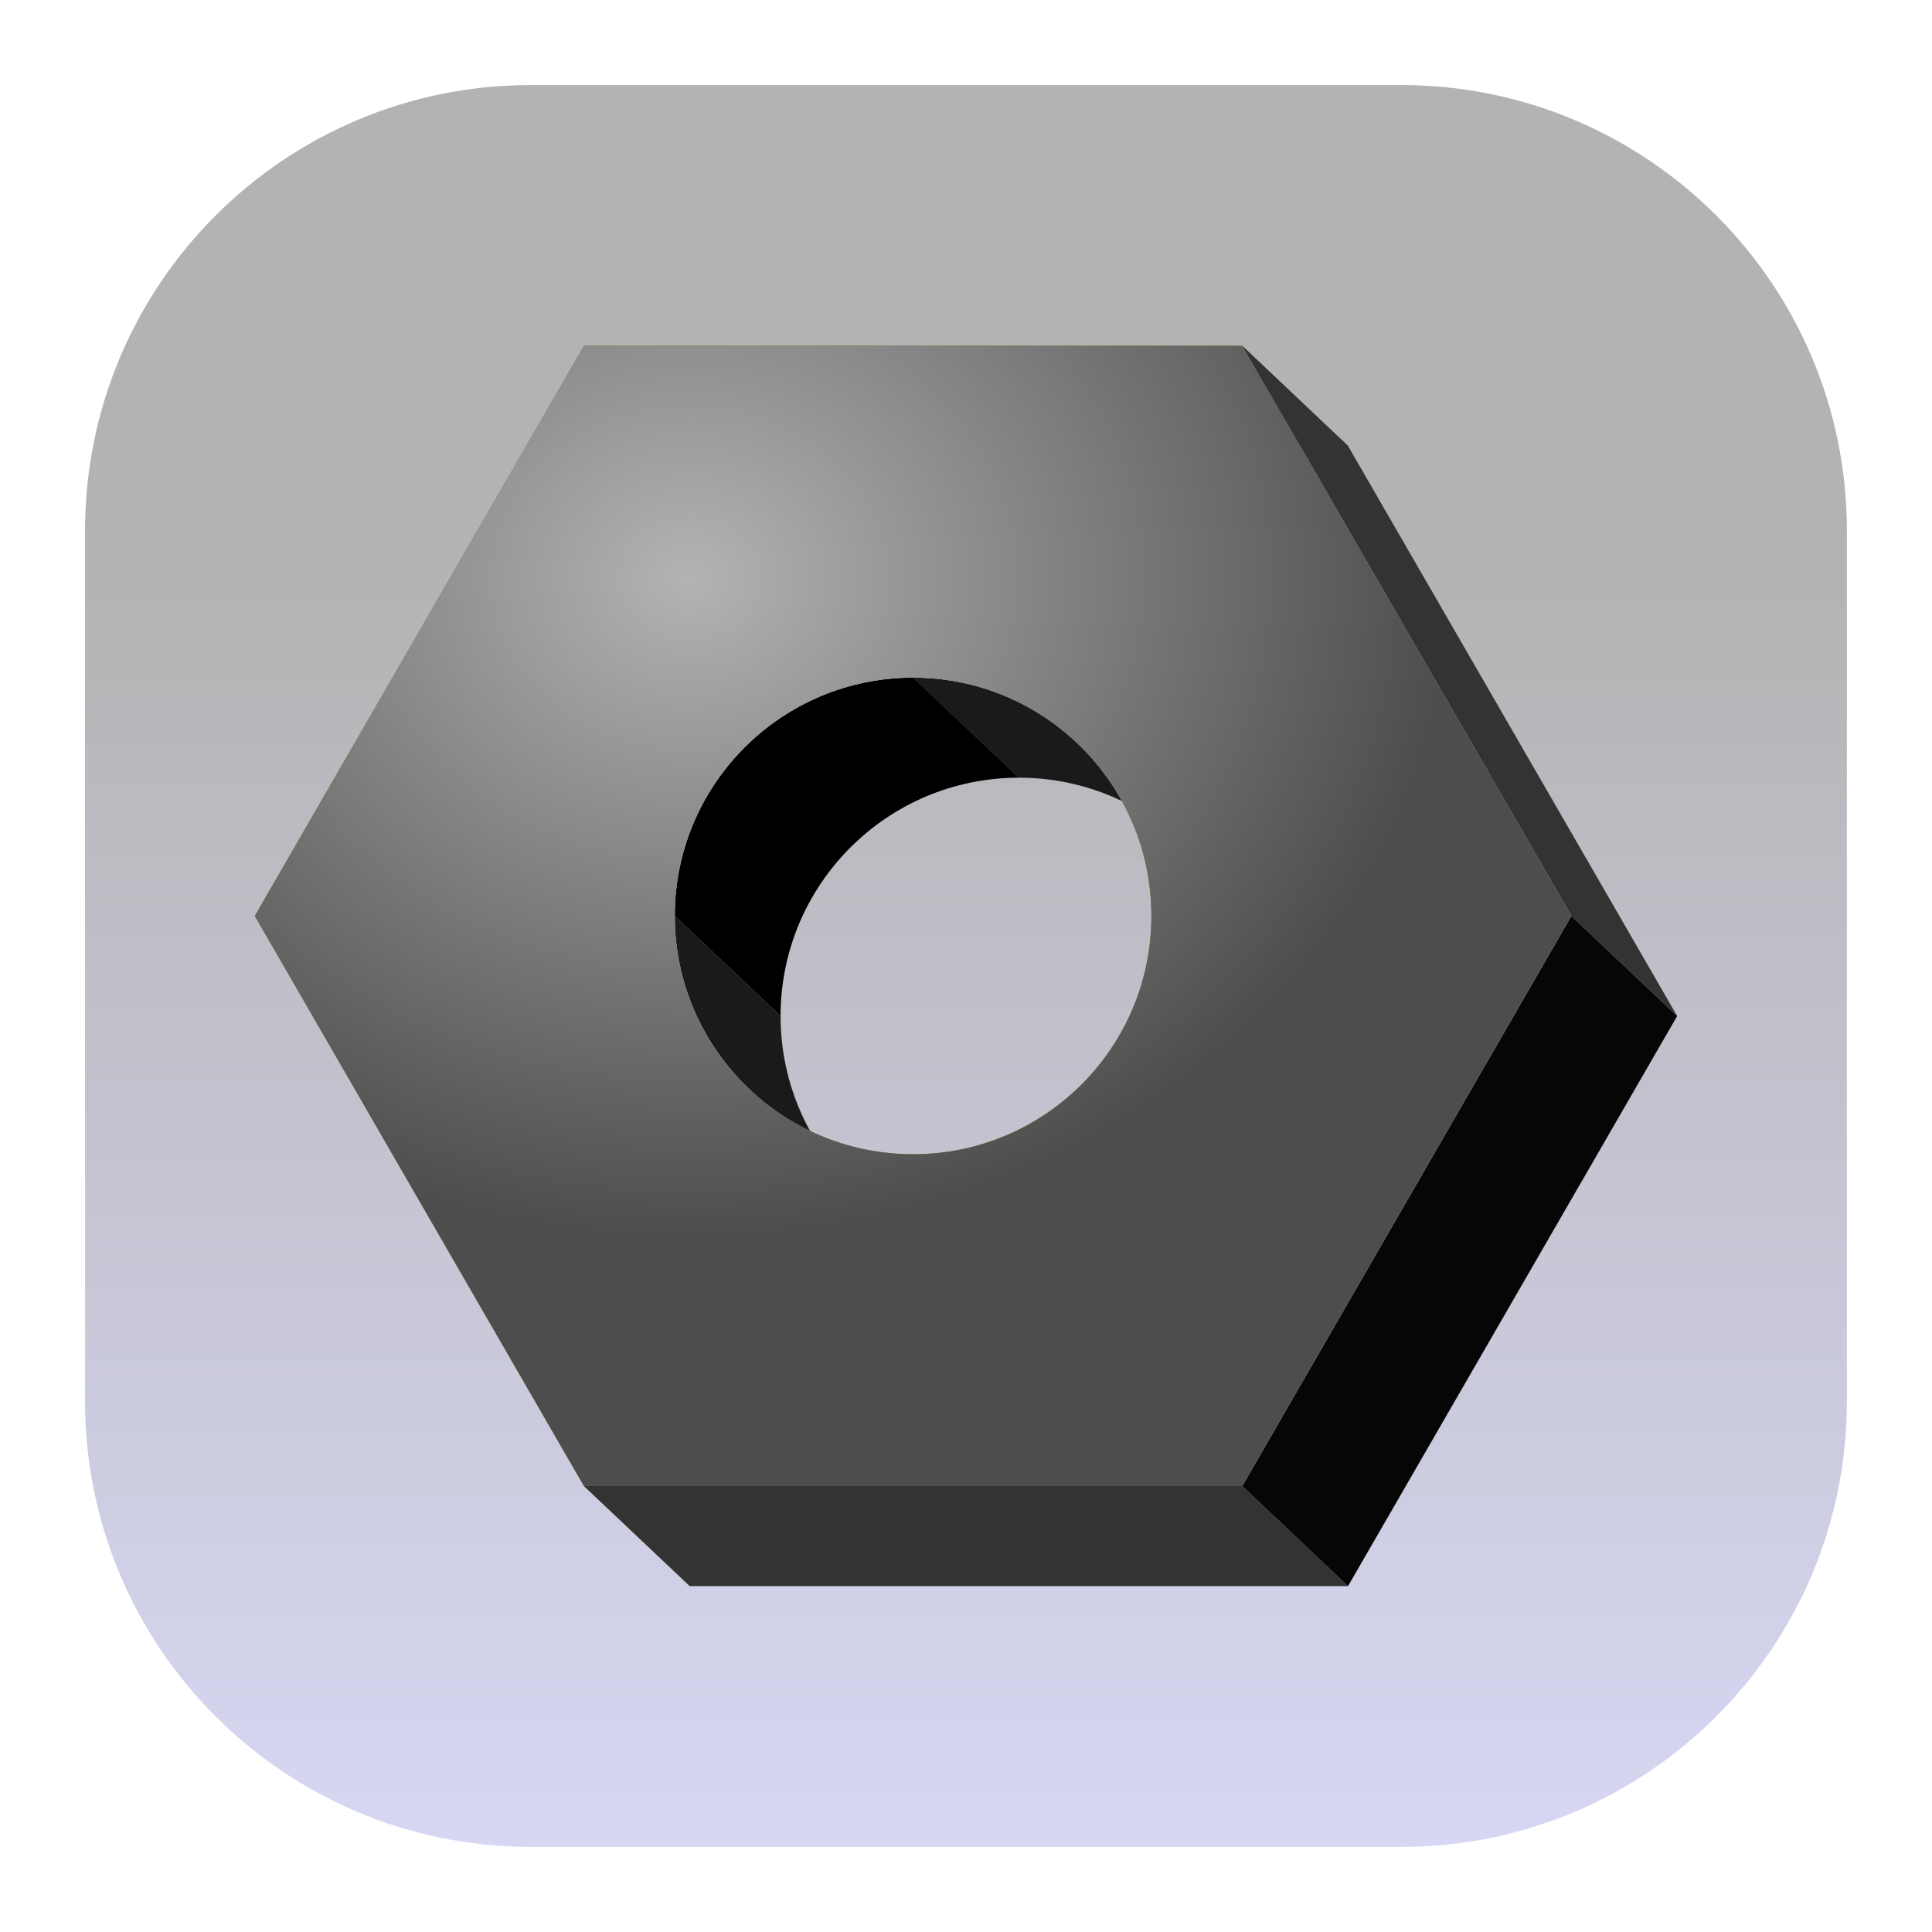
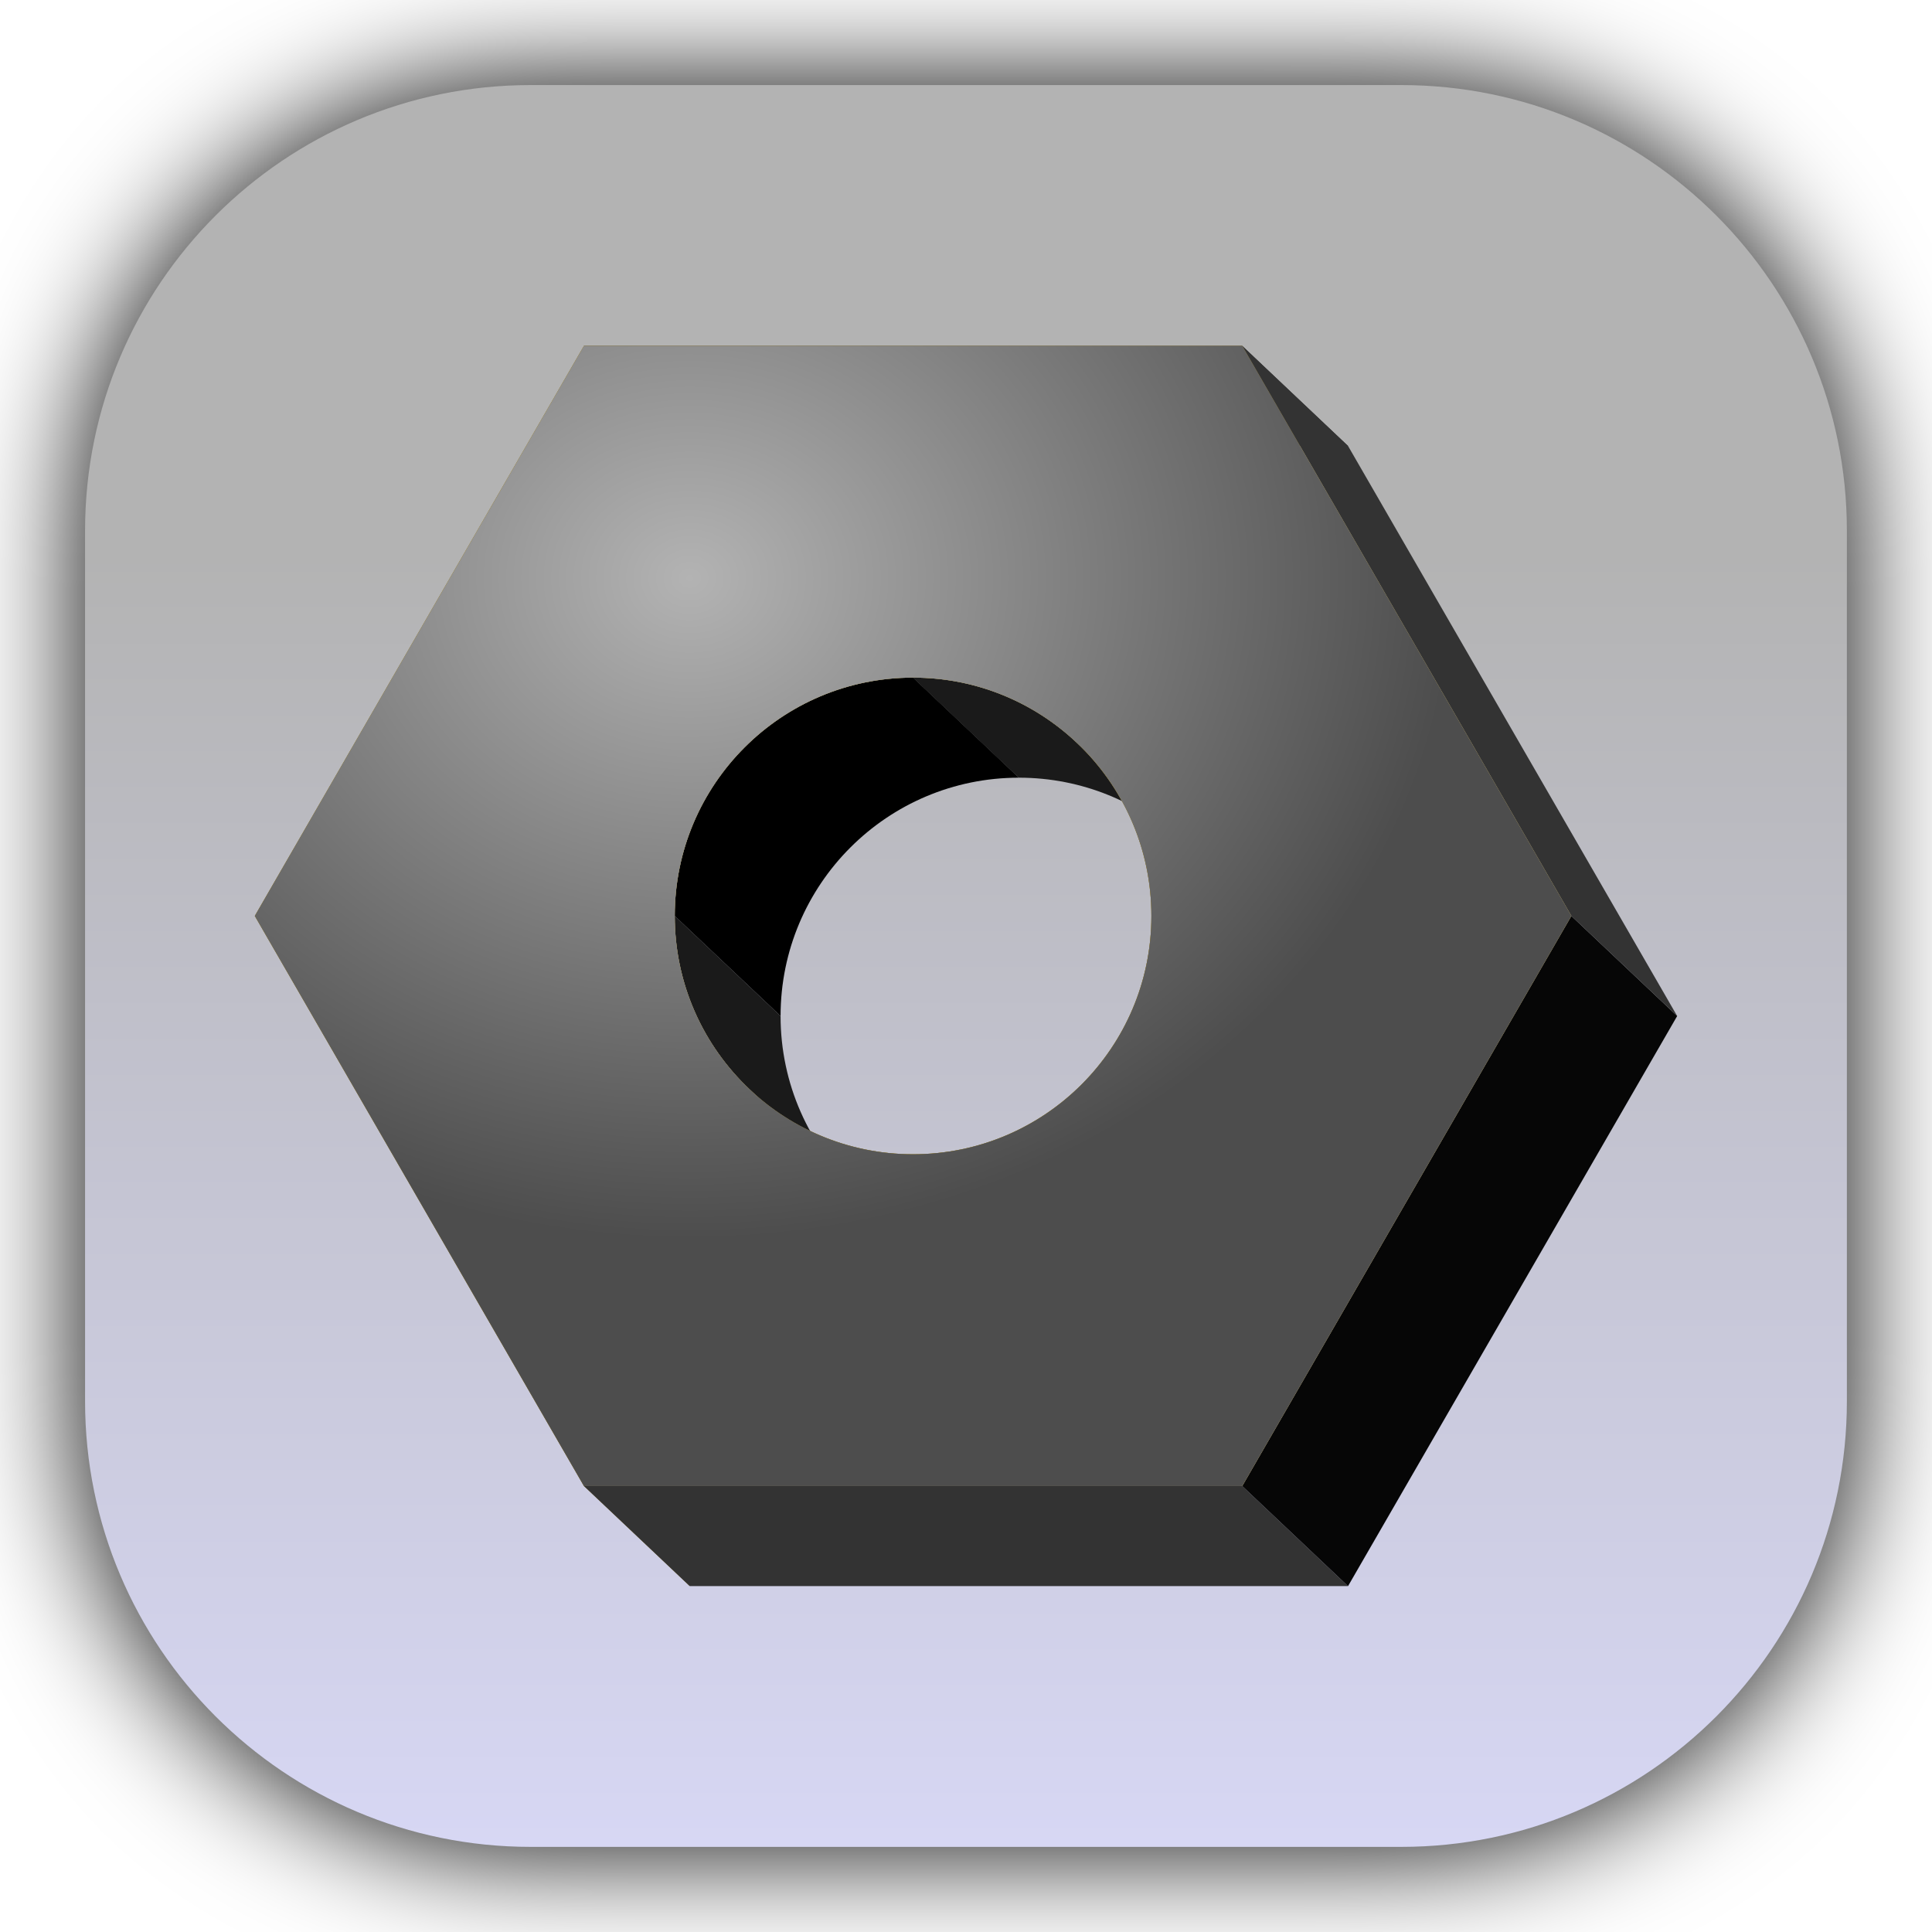
- <svg xmlns="http://www.w3.org/2000/svg" xmlns:xlink="http://www.w3.org/1999/xlink" id="svg6" version="1.1" viewBox="0 0 33.867 33.867" height="128" width="128">
+ <svg xmlns="http://www.w3.org/2000/svg" xmlns:xlink="http://www.w3.org/1999/xlink" width="128" height="128" viewBox="0 0 33.867 33.867" version="1.1" id="svg6">
  <defs id="defs2">
    <linearGradient id="linearGradient890">
-       <stop style="stop-color:#b3b3b3;stop-opacity:1" offset="0" id="stop886" />
-       <stop style="stop-color:#4d4d4d;stop-opacity:1" offset="1" id="stop888" />
+       <stop id="stop886" offset="0" style="stop-color:#b3b3b3;stop-opacity:1" />
+       <stop id="stop888" offset="1" style="stop-color:#4d4d4d;stop-opacity:1" />
    </linearGradient>
    <linearGradient id="linearGradient2462">
-       <stop id="stop2460" offset="0" style="stop-color:#cccccc;stop-opacity:1" />
-       <stop id="stop2458" offset="1" style="stop-color:#1a1a1a;stop-opacity:1;" />
+       <stop style="stop-color:#cccccc;stop-opacity:1" offset="0" id="stop2460" />
+       <stop style="stop-color:#1a1a1a;stop-opacity:1;" offset="1" id="stop2458" />
    </linearGradient>
    <linearGradient id="linearGradient863">
-       <stop style="stop-color:#d7d7f4;stop-opacity:1" offset="0" id="stop859" />
-       <stop style="stop-color:#b3b3b3;stop-opacity:1" offset="1" id="stop861" />
+       <stop id="stop859" offset="0" style="stop-color:#d7d7f4;stop-opacity:1" />
+       <stop id="stop861" offset="1" style="stop-color:#b3b3b3;stop-opacity:1" />
    </linearGradient>
    <linearGradient id="linearGradient904">
-       <stop style="stop-color:#d45500;stop-opacity:1;" offset="0" id="stop900" />
-       <stop style="stop-color:#de87aa;stop-opacity:1" offset="1" id="stop902" />
+       <stop id="stop900" offset="0" style="stop-color:#d45500;stop-opacity:1;" />
+       <stop id="stop902" offset="1" style="stop-color:#de87aa;stop-opacity:1" />
    </linearGradient>
-     <linearGradient id="lgrad" x1="32" y1="32" x2="32" y2="992" gradientUnits="userSpaceOnUse" gradientTransform="translate(0,-896)">
-       <stop offset="0%" stop-color="#f8f8f8" id="stop2" />
-       <stop offset="100%" stop-color="#ccc" id="stop4" />
+     <linearGradient gradientTransform="translate(0,-896)" gradientUnits="userSpaceOnUse" y2="992" x2="32" y1="32" x1="32" id="lgrad">
+       <stop id="stop2" stop-color="#f8f8f8" offset="0%" />
+       <stop id="stop4" stop-color="#ccc" offset="100%" />
    </linearGradient>
-     <radialGradient id="rgrad" x1="0%" y1="0%" x2="0%" y2="100%" fx="512" fy="494.4" cx="512" cy="512" r="440" gradientUnits="userSpaceOnUse" gradientTransform="translate(0,-896)">
-       <stop offset="0%" stop-color="#00f0ff" id="stop7" />
-       <stop offset="100%" stop-color="#0070e0" id="stop9" />
+     <radialGradient gradientTransform="translate(0,-896)" gradientUnits="userSpaceOnUse" r="440" cy="512" cx="512" fy="494.4" fx="512" y2="100%" x2="0%" y1="0%" x1="0%" id="rgrad">
+       <stop id="stop7" stop-color="#00f0ff" offset="0%" />
+       <stop id="stop9" stop-color="#0070e0" offset="100%" />
    </radialGradient>
-     <radialGradient gradientTransform="matrix(0.03099337,0,0,0.03032562,85.19887,42.9853)" gradientUnits="userSpaceOnUse" r="440" cy="306.181" cx="523.576" fy="306.181" fx="523.576" y2="100%" x2="0%" y1="0%" x1="0%" id="rgrad-3">
-       <stop style="stop-color:#03d7e4;stop-opacity:1" id="stop7-6" stop-color="#00f0ff" offset="0%" />
-       <stop id="stop9-7" stop-color="#0070e0" offset="100%" />
+     <radialGradient id="rgrad-3" x1="0%" y1="0%" x2="0%" y2="100%" fx="523.576" fy="306.181" cx="523.576" cy="306.181" r="440" gradientUnits="userSpaceOnUse" gradientTransform="matrix(0.03099337,0,0,0.03032562,85.19887,42.9853)">
+       <stop offset="0%" stop-color="#00f0ff" id="stop7-6" style="stop-color:#03d7e4;stop-opacity:1" />
+       <stop offset="100%" stop-color="#0070e0" id="stop9-7" />
    </radialGradient>
-     <clipPath clipPathUnits="userSpaceOnUse" id="clipPath888">
-       <rect style="fill:#000000;stroke-width:0.465;stroke-linecap:round;stroke-linejoin:round;paint-order:markers stroke fill" id="rect890" width="30.884" height="30.884" x="1.491" y="1.491" rx="3.686" ry="3.686" />
+     <clipPath id="clipPath888" clipPathUnits="userSpaceOnUse">
+       <rect ry="3.686" rx="3.686" y="1.491" x="1.491" height="30.884" width="30.884" id="rect890" style="fill:#000000;stroke-width:0.465;stroke-linecap:round;stroke-linejoin:round;paint-order:markers stroke fill" />
    </clipPath>
-     <linearGradient gradientUnits="userSpaceOnUse" y2="20.327" x2="18.716" y1="20.327" x1="1.491" id="linearGradient862" xlink:href="#linearGradient904" />
-     <linearGradient gradientUnits="userSpaceOnUse" y2="98.395" x2="169.378" y1="134.822" x1="169.378" id="linearGradient841" xlink:href="#linearGradient863" gradientTransform="matrix(0.6222521,0,0,0.6222521,-73.02013,-51.51803)" />
+     <linearGradient xlink:href="#linearGradient904" id="linearGradient862" x1="1.491" y1="20.327" x2="18.716" y2="20.327" gradientUnits="userSpaceOnUse" />
+     <linearGradient gradientTransform="matrix(0.6222521,0,0,0.6222521,-73.02013,-51.51803)" xlink:href="#linearGradient863" id="linearGradient841" x1="169.378" y1="134.822" x2="169.378" y2="98.395" gradientUnits="userSpaceOnUse" />
    <linearGradient id="linearGradient839">
-       <stop id="stop835" offset="0" style="stop-color:#ffd39f;stop-opacity:1" />
-       <stop id="stop837" offset="1" style="stop-color:#e2e0c1;stop-opacity:1" />
+       <stop style="stop-color:#ffd39f;stop-opacity:1" offset="0" id="stop835" />
+       <stop style="stop-color:#e2e0c1;stop-opacity:1" offset="1" id="stop837" />
    </linearGradient>
-     <linearGradient xlink:href="#linearGradient839" id="linearGradient883" gradientUnits="userSpaceOnUse" gradientTransform="matrix(0.4943012,0,0,0.4943012,-54.5234,-37.44268)" x1="169.378" y1="134.822" x2="175.846" y2="94.204" />
-     <clipPath clipPathUnits="userSpaceOnUse" id="clipPath891">
-       <rect style="fill:url(#linearGradient895);fill-opacity:1;fill-rule:evenodd;stroke-width:0.131" id="rect893" width="24.534" height="24.534" x="-3.577" y="5.303" rx="6.205" ry="6.205" />
+     <linearGradient y2="94.204" x2="175.846" y1="134.822" x1="169.378" gradientTransform="matrix(0.4943012,0,0,0.4943012,-54.5234,-37.44268)" gradientUnits="userSpaceOnUse" id="linearGradient883" xlink:href="#linearGradient839" />
+     <clipPath id="clipPath891" clipPathUnits="userSpaceOnUse">
+       <rect ry="6.205" rx="6.205" y="5.303" x="-3.577" height="24.534" width="24.534" id="rect893" style="fill:url(#linearGradient895);fill-opacity:1;fill-rule:evenodd;stroke-width:0.131" />
    </clipPath>
-     <linearGradient xlink:href="#linearGradient839" id="linearGradient895" gradientUnits="userSpaceOnUse" gradientTransform="matrix(0.4943012,0,0,0.4943012,-62.76662,-36.80587)" x1="169.378" y1="134.822" x2="175.846" y2="94.204" />
-     <radialGradient xlink:href="#linearGradient2462" id="radialGradient2464" cx="-584.994" cy="-22.706" fx="-584.994" fy="-22.706" r="76.836" gradientTransform="matrix(1.160745,0,0,1.005236,433.8314,32.50147)" gradientUnits="userSpaceOnUse" />
-     <clipPath clipPathUnits="userSpaceOnUse" id="clipPath2510">
-       <path d="m 20.259,16.072 -5.137,8.897 5.137,8.898 H 30.533 l 5.137,-8.898 -5.137,-8.897 z m 5.137,5.178 a 3.72,3.72 0 0 1 3.72,3.72 3.72,3.72 0 0 1 -3.72,3.72 3.72,3.72 0 0 1 -3.72,-3.72 3.72,3.72 0 0 1 3.72,-3.72 z" style="fill:url(#radialGradient2514);fill-opacity:1;stroke-width:0.475;stroke-linecap:round;stroke-linejoin:round;paint-order:markers stroke fill" id="path2512" />
+     <linearGradient y2="94.204" x2="175.846" y1="134.822" x1="169.378" gradientTransform="matrix(0.4943012,0,0,0.4943012,-62.76662,-36.80587)" gradientUnits="userSpaceOnUse" id="linearGradient895" xlink:href="#linearGradient839" />
+     <radialGradient gradientUnits="userSpaceOnUse" gradientTransform="matrix(1.160745,0,0,1.005236,433.8314,32.50147)" r="76.836" fy="-22.706" fx="-584.994" cy="-22.706" cx="-584.994" id="radialGradient2464" xlink:href="#linearGradient2462" />
+     <clipPath id="clipPath2510" clipPathUnits="userSpaceOnUse">
+       <path id="path2512" style="fill:url(#radialGradient2514);fill-opacity:1;stroke-width:0.475;stroke-linecap:round;stroke-linejoin:round;paint-order:markers stroke fill" d="m 20.259,16.072 -5.137,8.897 5.137,8.898 H 30.533 l 5.137,-8.898 -5.137,-8.897 z m 5.137,5.178 a 3.72,3.72 0 0 1 3.72,3.72 3.72,3.72 0 0 1 -3.72,3.72 3.72,3.72 0 0 1 -3.72,-3.72 3.72,3.72 0 0 1 3.72,-3.72 z" />
    </clipPath>
-     <radialGradient xlink:href="#linearGradient2462" id="radialGradient2514" gradientUnits="userSpaceOnUse" gradientTransform="matrix(0.1552054,0,0,0.134412,112.7048,22.74832)" cx="-584.994" cy="-22.706" fx="-584.994" fy="-22.706" r="76.836" />
-     <radialGradient xlink:href="#linearGradient890" id="radialGradient2516" gradientUnits="userSpaceOnUse" gradientTransform="matrix(1.160745,0,0,1.005236,433.8314,32.50147)" cx="-584.994" cy="-22.706" fx="-584.994" fy="-22.706" r="76.836" />
+     <radialGradient r="76.836" fy="-22.706" fx="-584.994" cy="-22.706" cx="-584.994" gradientTransform="matrix(0.1552054,0,0,0.134412,112.7048,22.74832)" gradientUnits="userSpaceOnUse" id="radialGradient2514" xlink:href="#linearGradient2462" />
+     <radialGradient r="76.836" fy="-22.706" fx="-584.994" cy="-22.706" cx="-584.994" gradientTransform="matrix(1.160745,0,0,1.005236,433.8314,32.50147)" gradientUnits="userSpaceOnUse" id="radialGradient2516" xlink:href="#linearGradient890" />
+     <filter height="1.174" y="-0.087" width="1.174" x="-0.087" id="filter1180" style="color-interpolation-filters:sRGB">
+       <feGaussianBlur id="feGaussianBlur1182" stdDeviation="1.117" />
+     </filter>
  </defs>
  <g id="layer1">
-     <rect ry="7.811" rx="7.811" y="1.491" x="1.491" height="30.884" width="30.884" id="rect10" style="fill:url(#linearGradient841);fill-opacity:1;fill-rule:evenodd;stroke-width:0.165" />
-     <g id="g881" clip-path="url(#clipPath891)" style="fill:url(#linearGradient862);fill-opacity:1;stroke:none;stroke-width:1.1;stroke-miterlimit:4;stroke-dasharray:none;stroke-opacity:1" transform="translate(8.243222,-0.6368099)" />
-     <g id="g1384" transform="matrix(0.1501797,0,0,0.1501797,48.91489,8.680757)">
+     <rect ry="7.811" rx="7.811" y="1.491" x="1.491" height="30.884" width="30.884" id="rect10-5" style="fill:#000000;fill-opacity:1;fill-rule:evenodd;stroke-width:0.165;stroke-miterlimit:4;stroke-dasharray:none;filter:url(#filter1180)" />
+     <rect style="fill:url(#linearGradient841);fill-opacity:1;fill-rule:evenodd;stroke-width:0.165" id="rect10" width="30.884" height="30.884" x="1.491" y="1.491" rx="7.811" ry="7.811" />
+     <g transform="translate(8.243222,-0.6368099)" style="fill:url(#linearGradient862);fill-opacity:1;stroke:none;stroke-width:1.1;stroke-miterlimit:4;stroke-dasharray:none;stroke-opacity:1" clip-path="url(#clipPath891)" id="g881" />
+     <g transform="matrix(0.1501797,0,0,0.1501797,48.91489,8.680757)" id="g1384">
      <g id="g2406">
        <g id="g2508">
-           <g transform="translate(343.4064,32.58799)" style="fill:#a0872c;fill-opacity:1;stroke-width:3.549;stroke-linecap:round;stroke-linejoin:round;paint-order:markers stroke fill" id="g2403">
-             <path d="m -600.955,-50.019 -38.418,66.541 12.351,11.681 38.418,-66.541 z" id="path2377" />
-             <path d="m -639.373,16.522 38.418,66.543 12.351,11.681 -38.418,-66.543 z" id="path2379" />
-             <path style="fill:#333333" d="m -600.955,83.065 h 76.836 l 12.351,11.681 h -44.135 -32.701 z" id="path2381" />
-             <path style="fill:#060606;fill-opacity:1" d="m -524.119,83.065 38.418,-66.543 12.351,11.681 -38.418,66.543 z" id="path2383" />
-             <path style="fill:#333333" d="m -485.701,16.522 -33.441,-57.92 -4.977,-8.621 12.351,11.681 38.418,66.541 z" id="path2385" />
-             <path style="fill:#333333" d="m -524.119,-50.019 h -76.836 l 12.351,11.681 h 76.836 z" id="path2387" />
-             <path style="fill:#1a1a1a" d="m -562.537,-11.296 c 7.4,1e-4 14.126,2.89 19.11,7.603 l 12.351,11.68 c -4.983,-4.713 -11.709,-7.603 -19.11,-7.603 z" id="path2389" />
-             <path d="m -543.427,-3.693 c 5.362,5.071 8.708,12.252 8.708,20.215 l 12.352,11.681 c 0,-7.963 -3.346,-15.144 -8.709,-20.215 z" id="path2391" />
-             <path d="m -534.719,16.522 c 0,15.364 -12.455,27.818 -27.818,27.818 l 12.351,11.681 c 15.364,-2e-4 27.819,-12.455 27.819,-27.818 z" id="path2393" />
-             <path d="m -562.537,44.34 c -7.401,-10e-5 -14.127,-2.89 -19.11,-7.603 l 12.351,11.68 c 4.984,4.713 11.71,7.603 19.11,7.603 z" id="path2395" />
-             <path style="fill:#1a1a1a" d="m -581.647,36.738 c -5.363,-5.071 -8.709,-12.252 -8.709,-20.215 l 12.352,11.681 c 0,7.963 3.346,15.145 8.708,20.215 z" id="path2397" />
-             <path style="fill:#000000" d="m -590.356,16.522 c 0,-15.364 12.455,-27.818 27.819,-27.818 l 12.351,11.68 c -15.363,1.7e-4 -27.818,12.455 -27.818,27.818 z" id="path2399" />
-             <path style="fill:#1a1a1a" d="m -562.537,-11.296 -38.418,-38.723 12.351,11.681 38.418,38.723 z" id="path2401" />
+           <g id="g2403" style="fill:#a0872c;fill-opacity:1;stroke-width:3.549;stroke-linecap:round;stroke-linejoin:round;paint-order:markers stroke fill" transform="translate(343.4064,32.58799)">
+             <path id="path2377" d="m -600.955,-50.019 -38.418,66.541 12.351,11.681 38.418,-66.541 z" />
+             <path id="path2379" d="m -639.373,16.522 38.418,66.543 12.351,11.681 -38.418,-66.543 z" />
+             <path id="path2381" d="m -600.955,83.065 h 76.836 l 12.351,11.681 h -44.135 -32.701 z" style="fill:#333333" />
+             <path id="path2383" d="m -524.119,83.065 38.418,-66.543 12.351,11.681 -38.418,66.543 z" style="fill:#060606;fill-opacity:1" />
+             <path id="path2385" d="m -485.701,16.522 -33.441,-57.92 -4.977,-8.621 12.351,11.681 38.418,66.541 z" style="fill:#333333" />
+             <path id="path2387" d="m -524.119,-50.019 h -76.836 l 12.351,11.681 h 76.836 z" style="fill:#333333" />
+             <path id="path2389" d="m -562.537,-11.296 c 7.4,1e-4 14.126,2.89 19.11,7.603 l 12.351,11.68 c -4.983,-4.713 -11.709,-7.603 -19.11,-7.603 z" style="fill:#1a1a1a" />
+             <path id="path2391" d="m -543.427,-3.693 c 5.362,5.071 8.708,12.252 8.708,20.215 l 12.352,11.681 c 0,-7.963 -3.346,-15.144 -8.709,-20.215 z" />
+             <path id="path2393" d="m -534.719,16.522 c 0,15.364 -12.455,27.818 -27.818,27.818 l 12.351,11.681 c 15.364,-2e-4 27.819,-12.455 27.819,-27.818 z" />
+             <path id="path2395" d="m -562.537,44.34 c -7.401,-10e-5 -14.127,-2.89 -19.11,-7.603 l 12.351,11.68 c 4.984,4.713 11.71,7.603 19.11,7.603 z" />
+             <path id="path2397" d="m -581.647,36.738 c -5.363,-5.071 -8.709,-12.252 -8.709,-20.215 l 12.352,11.681 c 0,7.963 3.346,15.145 8.708,20.215 z" style="fill:#1a1a1a" />
+             <path id="path2399" d="m -590.356,16.522 c 0,-15.364 12.455,-27.818 27.819,-27.818 l 12.351,11.68 c -15.363,1.7e-4 -27.818,12.455 -27.818,27.818 z" style="fill:#000000" />
+             <path id="path2401" d="m -562.537,-11.296 -38.418,-38.723 12.351,11.681 38.418,38.723 z" style="fill:#1a1a1a" />
          </g>
-           <path id="path889" style="fill:#a0872c;fill-opacity:1;stroke-width:3.549;stroke-linecap:round;stroke-linejoin:round;paint-order:markers stroke fill" d="m -257.549,-17.431 -38.418,66.541 38.418,66.543 H -180.713 L -142.295,49.11 -180.713,-17.431 Z m 38.418,38.723 a 27.819,27.819 0 0 1 27.818,27.818 27.819,27.819 0 0 1 -27.818,27.818 27.819,27.819 0 0 1 -27.818,-27.818 27.819,27.819 0 0 1 27.818,-27.818 z" />
-           <path d="m -257.549,-17.431 -38.418,66.541 38.418,66.543 h 76.836 l 38.418,-66.543 -38.418,-66.541 z m 38.418,38.723 a 27.819,27.819 0 0 1 27.818,27.818 27.819,27.819 0 0 1 -27.818,27.818 27.819,27.819 0 0 1 -27.818,-27.818 27.819,27.819 0 0 1 27.818,-27.818 z" style="fill:url(#radialGradient2516);fill-opacity:1;stroke-width:3.549;stroke-linecap:round;stroke-linejoin:round;paint-order:markers stroke fill" id="path889-3" />
+           <path d="m -257.549,-17.431 -38.418,66.541 38.418,66.543 H -180.713 L -142.295,49.11 -180.713,-17.431 Z m 38.418,38.723 a 27.819,27.819 0 0 1 27.818,27.818 27.819,27.819 0 0 1 -27.818,27.818 27.819,27.819 0 0 1 -27.818,-27.818 27.819,27.819 0 0 1 27.818,-27.818 z" style="fill:#a0872c;fill-opacity:1;stroke-width:3.549;stroke-linecap:round;stroke-linejoin:round;paint-order:markers stroke fill" id="path889" />
+           <path id="path889-3" style="fill:url(#radialGradient2516);fill-opacity:1;stroke-width:3.549;stroke-linecap:round;stroke-linejoin:round;paint-order:markers stroke fill" d="m -257.549,-17.431 -38.418,66.541 38.418,66.543 h 76.836 l 38.418,-66.543 -38.418,-66.541 z m 38.418,38.723 a 27.819,27.819 0 0 1 27.818,27.818 27.819,27.819 0 0 1 -27.818,27.818 27.819,27.819 0 0 1 -27.818,-27.818 27.819,27.819 0 0 1 27.818,-27.818 z" />
        </g>
      </g>
    </g>
  </g>
</svg>
